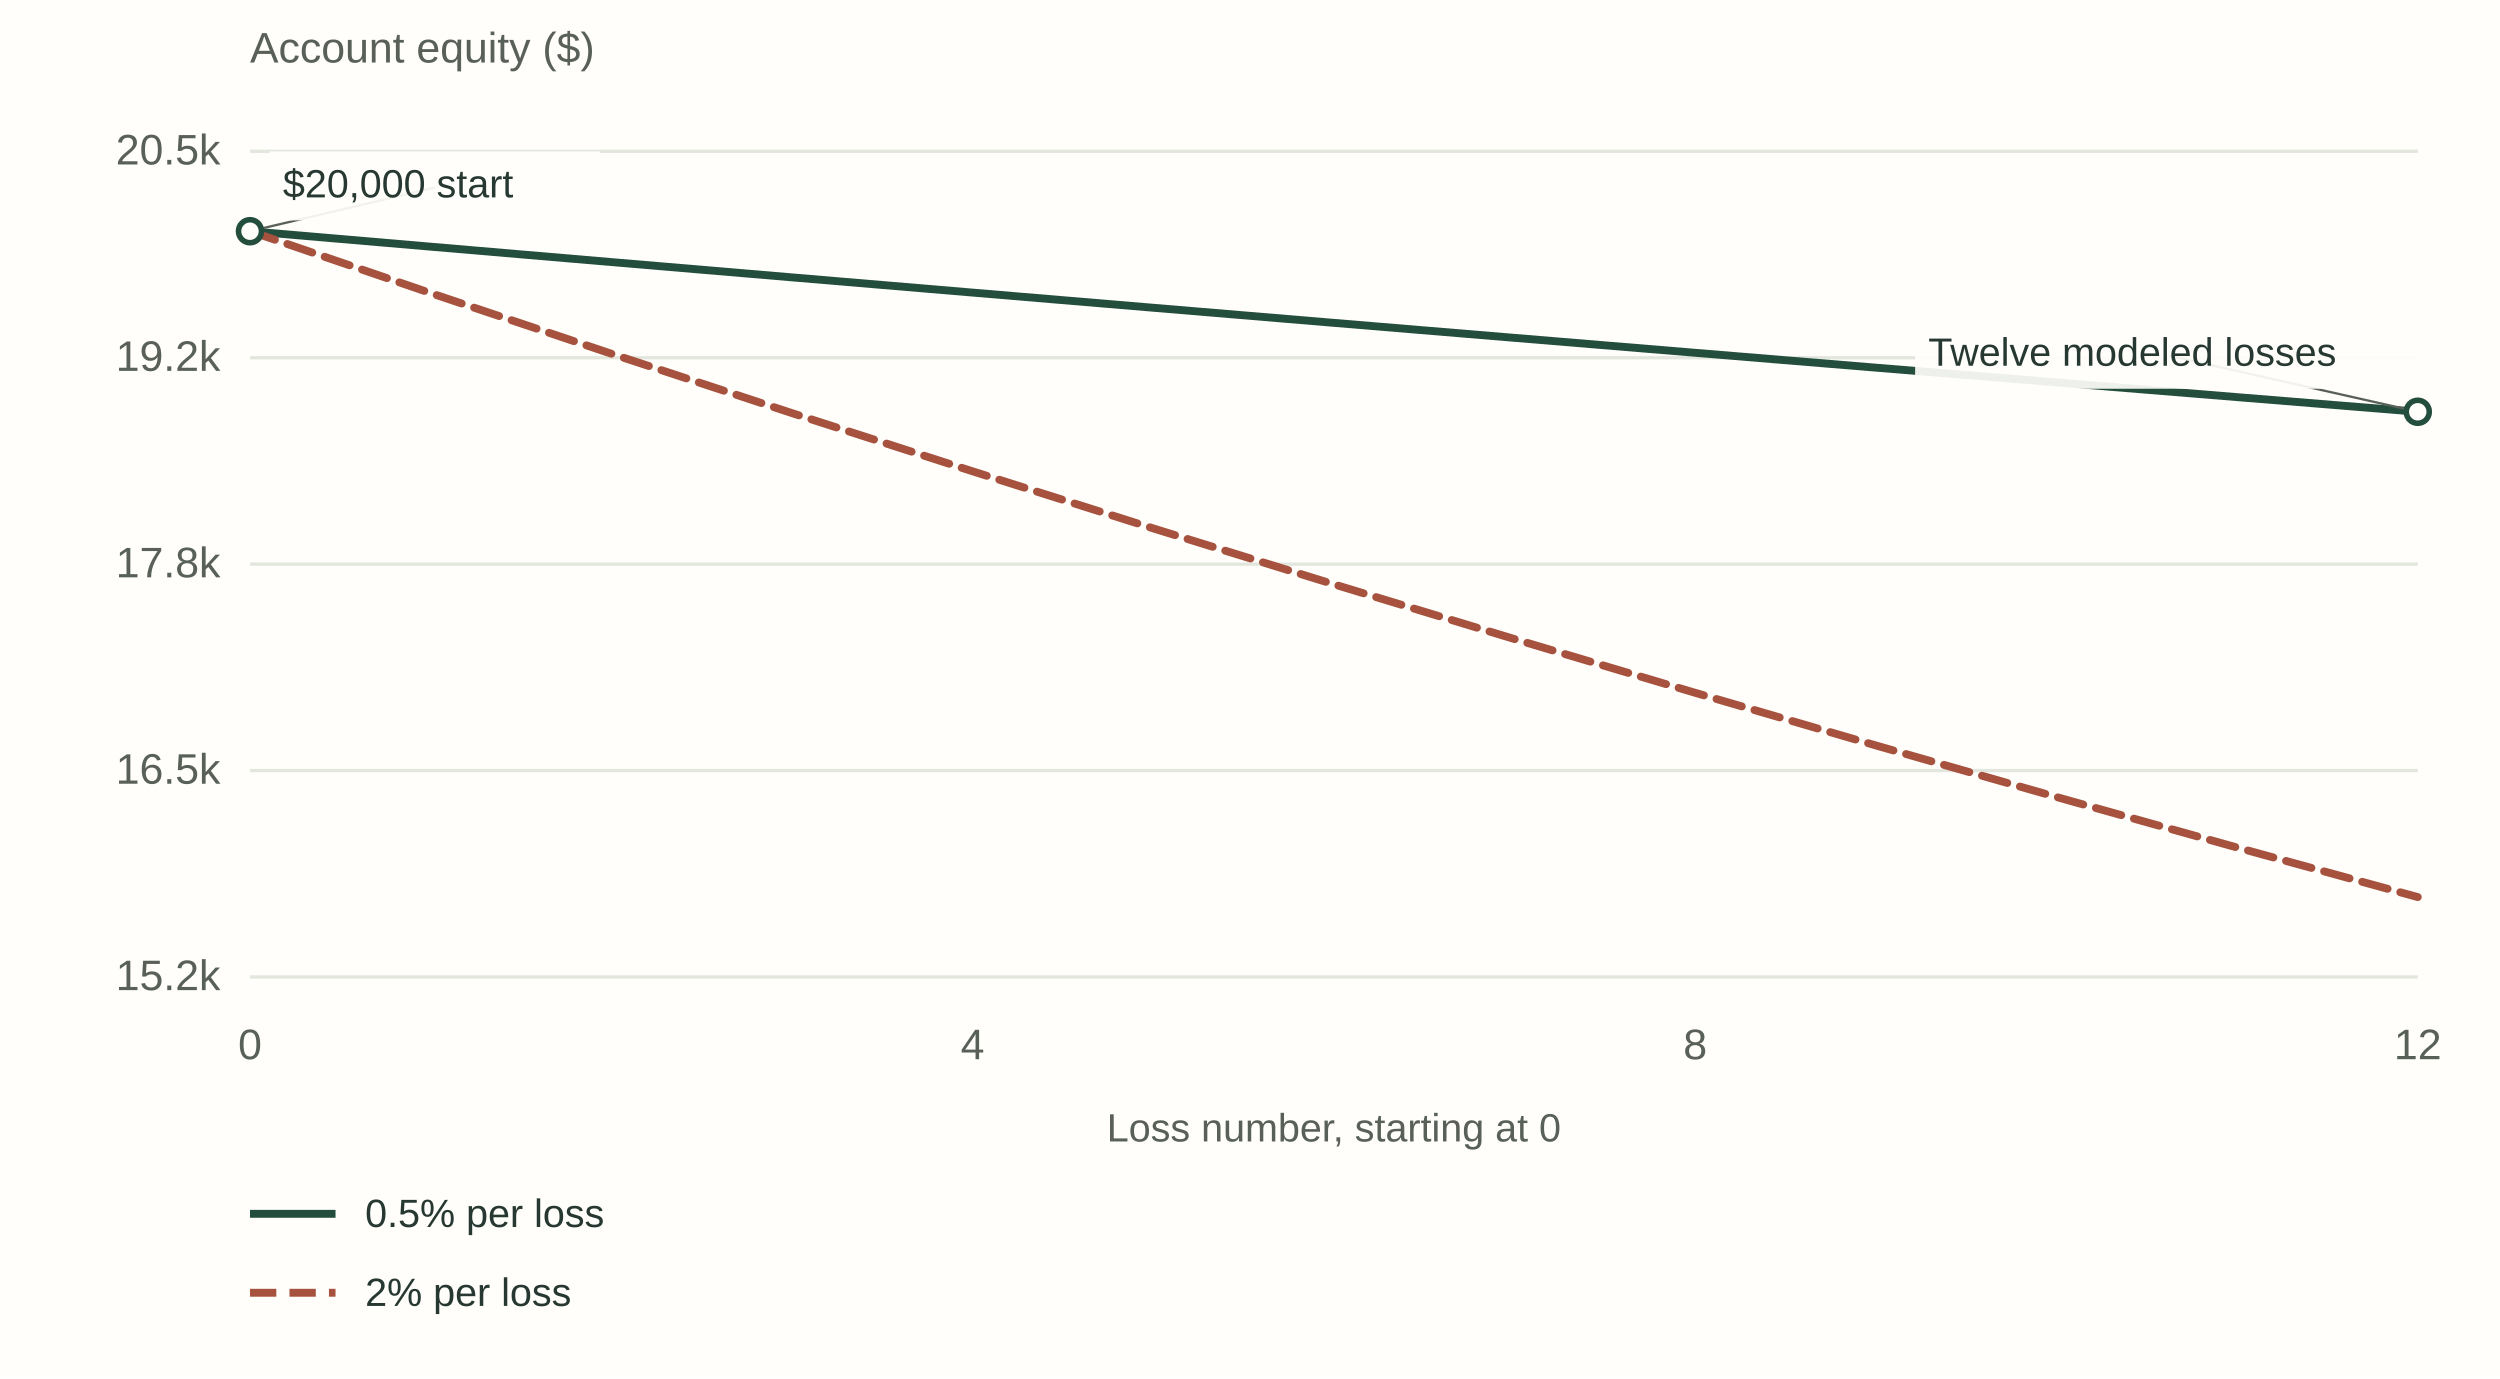
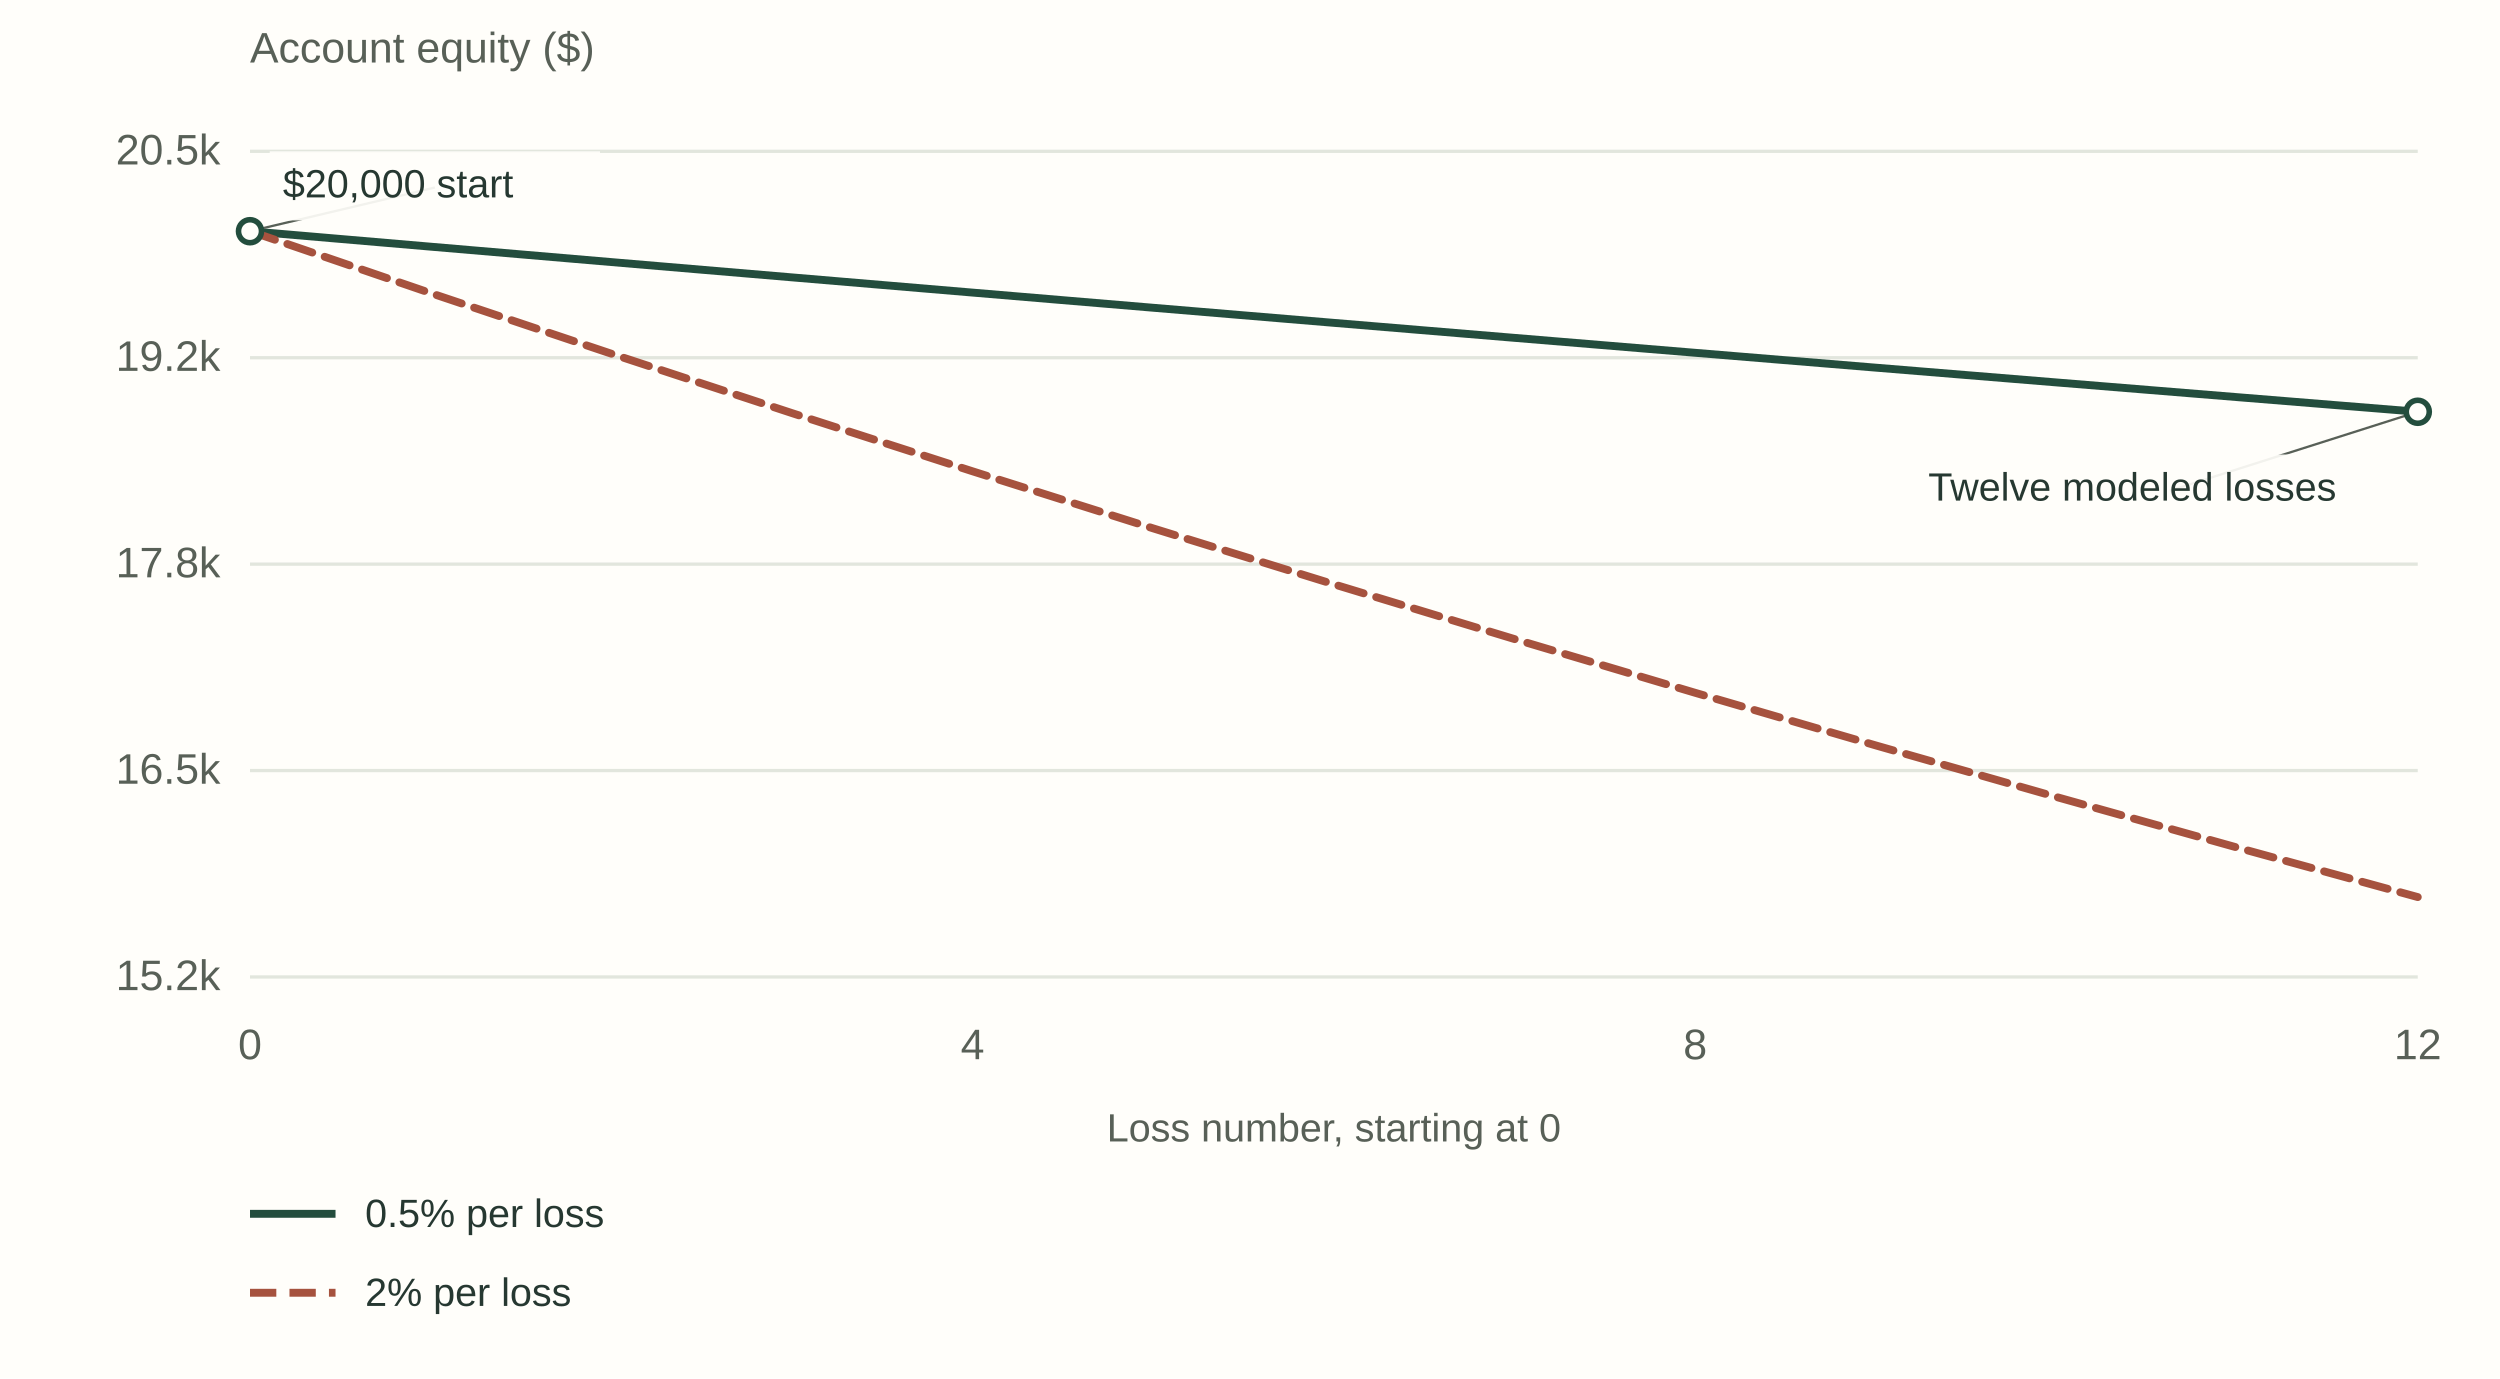
<svg xmlns="http://www.w3.org/2000/svg" viewBox="0 0 760 419" role="img" aria-label="Compounding a run of losses">
  <style>.af-text{font-family:Arial,sans-serif;fill:#263831}</style>
  <rect width="760" height="419" fill="#fffefa" />
  <text class="af-text" x="76" y="19" text-anchor="start" style="font-size:13px;font-weight:400;fill:#586057;">Account equity ($)</text>
  <line x1="76" y1="297" x2="735" y2="297" stroke="#e2e6dd" />
  <text class="af-text" x="67" y="301" text-anchor="end" style="font-size:13px;font-weight:400;fill:#586057;">15.2k</text>
  <line x1="76" y1="234.25" x2="735" y2="234.25" stroke="#e2e6dd" />
  <text class="af-text" x="67" y="238.25" text-anchor="end" style="font-size:13px;font-weight:400;fill:#586057;">16.5k</text>
  <line x1="76" y1="171.5" x2="735" y2="171.5" stroke="#e2e6dd" />
  <text class="af-text" x="67" y="175.5" text-anchor="end" style="font-size:13px;font-weight:400;fill:#586057;">17.8k</text>
  <line x1="76" y1="108.75" x2="735" y2="108.75" stroke="#e2e6dd" />
  <text class="af-text" x="67" y="112.75" text-anchor="end" style="font-size:13px;font-weight:400;fill:#586057;">19.2k</text>
  <line x1="76" y1="46" x2="735" y2="46" stroke="#e2e6dd" />
  <text class="af-text" x="67" y="50" text-anchor="end" style="font-size:13px;font-weight:400;fill:#586057;">20.5k</text>
  <text class="af-text" x="76" y="322" text-anchor="middle" style="font-size:13px;font-weight:400;fill:#586057;">0</text>
  <text class="af-text" x="295.667" y="322" text-anchor="middle" style="font-size:13px;font-weight:400;fill:#586057;">4</text>
  <text class="af-text" x="515.333" y="322" text-anchor="middle" style="font-size:13px;font-weight:400;fill:#586057;">8</text>
  <text class="af-text" x="735" y="322" text-anchor="middle" style="font-size:13px;font-weight:400;fill:#586057;">12</text>
  <text class="af-text" x="405.5" y="347" text-anchor="middle" style="font-size:12px;font-weight:400;fill:#586057;">Loss number, starting at 0</text>
  <path data-series="0" d="M76.00,70.29 L130.92,74.99 L185.83,79.67 L240.75,84.32 L295.67,88.95 L350.58,93.56 L405.50,98.15 L460.42,102.71 L515.33,107.25 L570.25,111.77 L625.17,116.26 L680.08,120.73 L735.00,125.18 " fill="none" stroke="#234d3d" stroke-width="2.4" stroke-linecap="round" stroke-linejoin="round" />
  <path data-series="1" d="M76.00,70.29 L130.92,89.10 L185.83,107.52 L240.75,125.58 L295.67,143.28 L350.58,160.63 L405.50,177.63 L460.42,194.28 L515.33,210.61 L570.25,226.61 L625.17,242.29 L680.08,257.65 L735.00,272.71 " fill="none" stroke="#a6523e" stroke-width="2.4" stroke-linecap="round" stroke-linejoin="round" stroke-dasharray="8 4" />
  <line x1="76" y1="70.29" x2="132.2" y2="57" stroke="#586057" stroke-width=".7" />
  <circle data-annotation-series="0" data-value="20000" cx="76" cy="70.29" r="3.5" fill="#fffefa" stroke="#234d3d" stroke-width="1.7" />
  <rect x="82" y="46" width="100.4" height="21" fill="#fffefa" opacity=".92" />
  <text class="af-text" x="86" y="60" text-anchor="start" style="font-size:12px;font-weight:400;fill:#263831;">$20,000 start</text>
-   <line x1="735" y1="125.179" x2="659.6" y2="108.179" stroke="#586057" stroke-width=".7" />
+   <line x1="735" y1="125.179" x2="659.6" y2="149.179" stroke="#586057" stroke-width=".7" />
  <circle data-annotation-series="0" data-value="18832.46" cx="735" cy="125.179" r="3.5" fill="#fffefa" stroke="#234d3d" stroke-width="1.7" />
-   <rect x="582.2" y="97.179" width="154.8" height="21" fill="#fffefa" opacity=".92" />
-   <text class="af-text" x="586.2" y="111.179" text-anchor="start" style="font-size:12px;font-weight:400;fill:#263831;">Twelve modeled losses</text>
+   <rect x="582.2" y="138.179" width="154.8" height="21" fill="#fffefa" opacity=".92" />
+   <text class="af-text" x="586.2" y="152.179" text-anchor="start" style="font-size:12px;font-weight:400;fill:#263831;">Twelve modeled losses</text>
  <line x1="76" x2="102" y1="369" y2="369" stroke="#234d3d" stroke-width="2.4" />
  <text class="af-text" x="111" y="373" text-anchor="start" style="font-size:12px;font-weight:400;fill:#263831;">0.5% per loss</text>
  <line x1="76" x2="102" y1="393" y2="393" stroke="#a6523e" stroke-width="2.4" stroke-dasharray="8 4" />
  <text class="af-text" x="111" y="397" text-anchor="start" style="font-size:12px;font-weight:400;fill:#263831;">2% per loss</text>
</svg>
